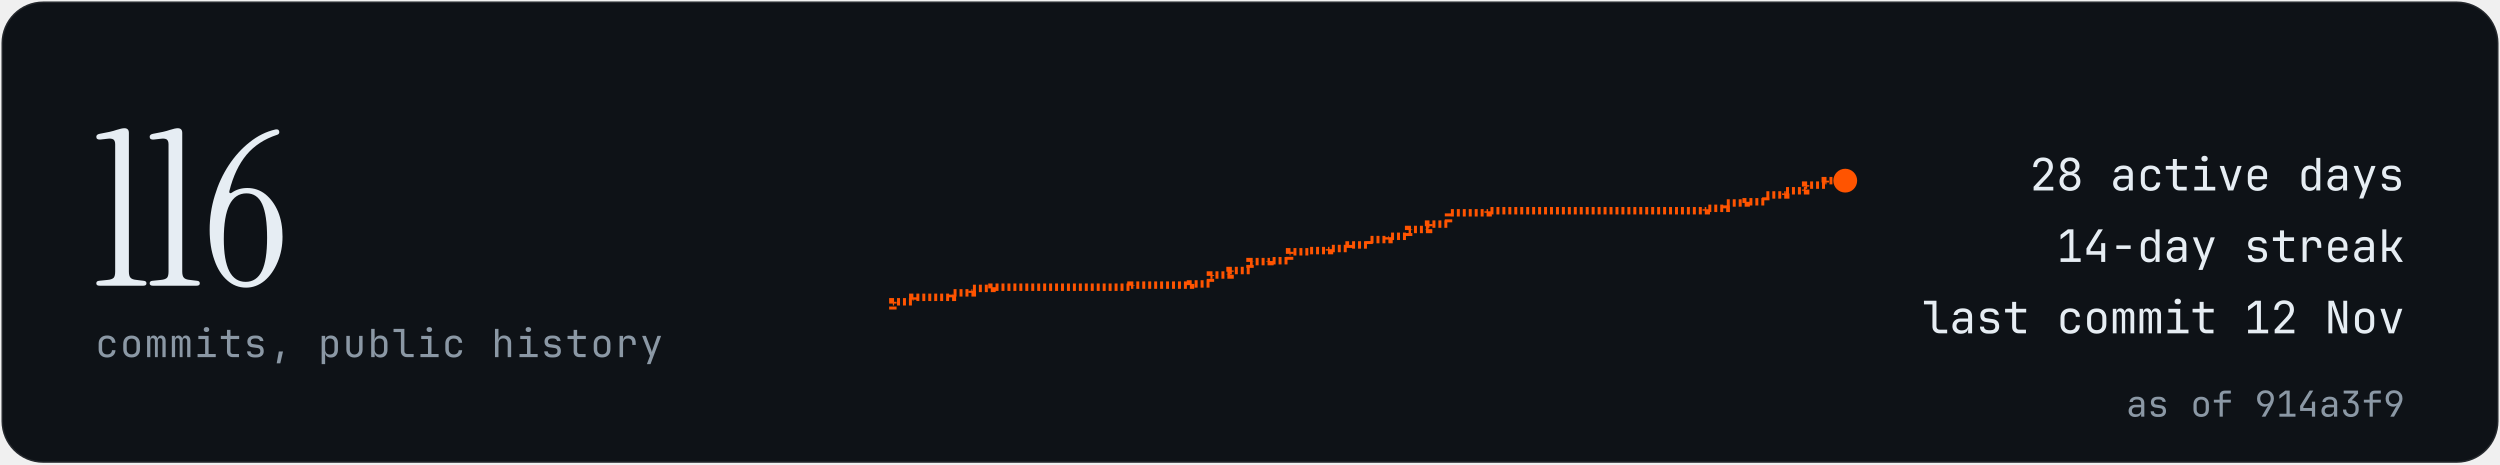
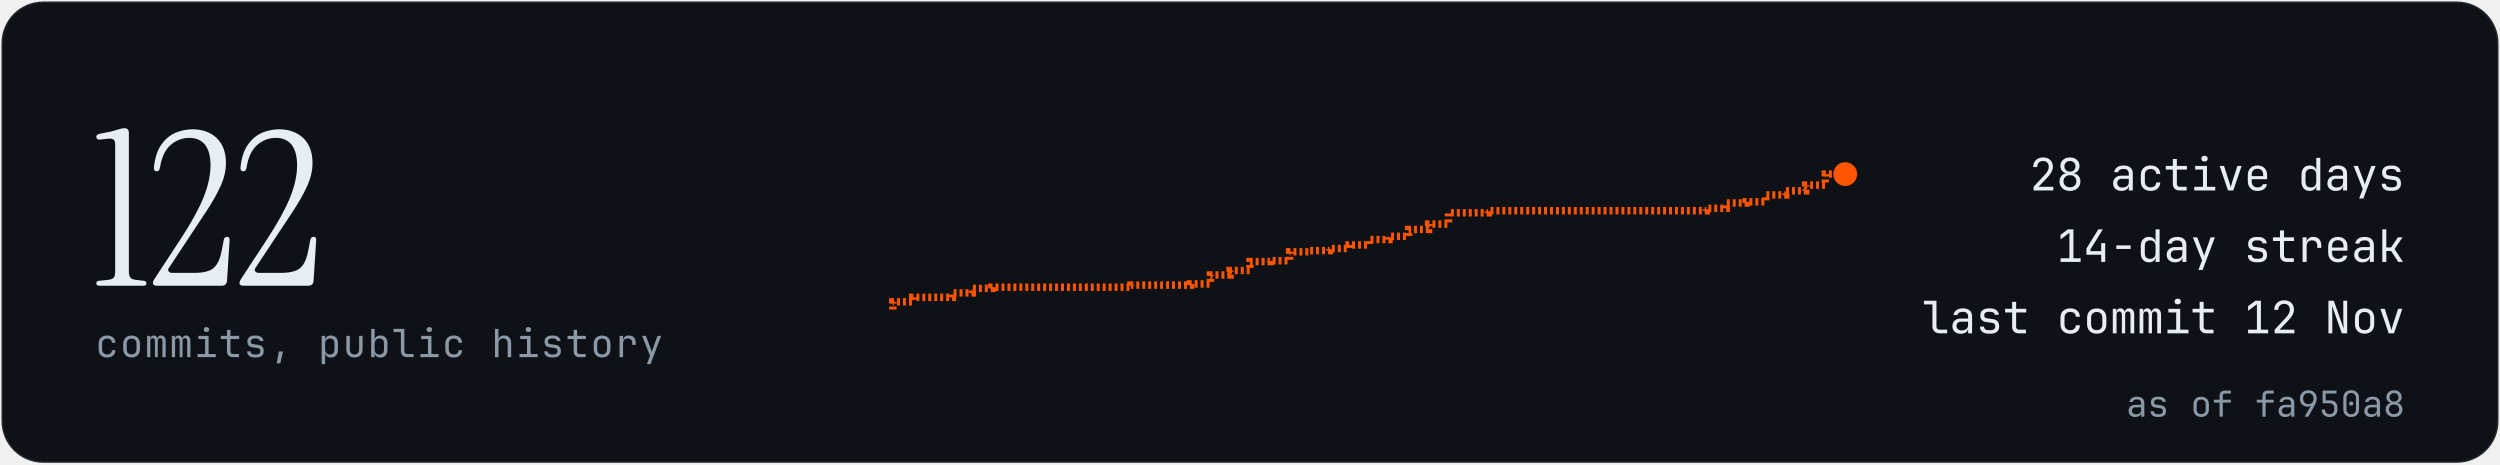
<svg xmlns="http://www.w3.org/2000/svg" viewBox="0 0 840 156" width="840" height="156" role="img" aria-labelledby="cg-title cg-desc">
  <style>.cg-stair{animation:cg-draw 1.6s cubic-bezier(.3,.8,.3,1) both}.cg-bar{transform-box:fill-box;transform-origin:center bottom;animation:cg-rise .4s ease-out both}.cg-flag{animation:cg-fade .4s ease-out 1.6s both}.cg-now-ring{transform-box:fill-box;transform-origin:center;animation:cg-pulse 3.2s ease-out infinite}@keyframes cg-draw{from{stroke-dashoffset:1}to{stroke-dashoffset:0}}@keyframes cg-rise{from{transform:scaleY(0)}to{transform:scaleY(1)}}@keyframes cg-fade{from{opacity:0}to{opacity:1}}@keyframes cg-pulse{from{opacity:.5;transform:scale(1)}to{opacity:0;transform:scale(2.6)}}@media (prefers-reduced-motion:reduce){.cg-stair,.cg-bar,.cg-flag,.cg-now-ring{animation:none}}</style>
  <defs>
    <path id="m44" d="M210 160l 55-306 108 0-70 306-93 0z" />
    <path id="m45" d="M140-290l 0-80 320 0 0 80-320 0z" />
+     <path id="m48" d="M300 10q-101 0-160-59-60-58-60-156l 0-320q 0-98 60-157 59-58 160-58 101 0 161 58 59 59 59 157l 0 320q 0 65-27 113-27 49-76 75-50 27-117 27zM300-67q 60 0 97-39 36-38 36-99l 0-320q 0-61-36-100-37-38-97-38-60 0-96 38-37 39-37 100l 0 320q 0 61 37 99 36 39 96 39zM300-310q-27 0-43-15-17-15-17-43 0-27 17-42 16-14 43-14 27 0 44 14 16 15 16 42 0 28-16 43-17 15-44 15z" />
    <path id="m49" d="M90 0l 0-82 198 0 0-570-198 148 0-103 165-123 123 0 0 648 162 0 0 82-450 0z" />
    <path id="m50" d="M86 0l 0-83 243-260q 53-56 75-100 22-44 22-86 0-60-34-96-35-35-94-35-61 0-96 36-36 37-36 99l-90 0q 3-99 63-157 60-58 159-58 101 0 161 57 59 57 59 155 0 52-28 110-29 58-98 130l-197 206 332 0 0 82-441 0z" />
-     <path id="m51" d="M289 10q-101 0-160-57-59-56-59-153l 90 0q 0 60 35 95 35 35 95 35 60 0 95-35 35-35 35-95l 0-50q 0-60-35-95-35-35-95-35l-79 0 0-78 179-190-300 0 0-82 402 0 0 84-176 187q 90 7 142 62 52 56 52 147l 0 50q 0 97-59 153-60 57-162 57z" />
    <path id="m52" d="M400 0l 0-160-330 0 0-141 266-429 102 0-278 449 0 39 240 0 0-178 90 0 0 420-90 0z" />
+     <path id="m53" d="M294 10q-101 0-160-57-59-56-59-153l 90 0q 0 60 35 95 35 35 95 35 60 0 95-35 35-35 35-95l 0-45q 0-60-34-95-34-35-92-35l-199 0 0-355 389 0 0 82-305 0 2 191 118 0q 101 0 156 55 55 56 55 157l 0 45q 0 97-59 153-60 57-162 57z" />
    <path id="m56" d="M300 10q-69 0-122-27-53-27-82-76-30-48-30-111 0-69 40-119 39-50 105-61l 0-3q-57-13-91-58-34-44-34-102 0-57 27-101 27-43 76-68 48-24 111-24 64 0 112 24 48 25 75 68 27 44 27 101 0 58-34 102-34 45-91 58l 0 3q 66 11 106 61 39 50 39 119 0 63-29 111-30 49-82 76-53 27-123 27zM300-422q 56 0 90-33 34-33 34-86 0-53-34-86-34-33-90-33-55 0-89 33-35 33-35 86 0 53 35 86 34 33 89 33zM300-71q 64 0 104-38 40-37 40-97 0-61-40-99-40-37-104-37-64 0-104 37-40 38-40 99 0 60 40 97 40 38 104 38z" />
    <path id="m57" d="M195 0l 180-313-3-2q-10 16-37 25-27 10-59 10-63 0-110-29-48-28-75-78-27-50-27-116 0-71 30-124 30-53 83-83 53-30 122-30 71 0 124 29 53 30 83 82 30 53 30 122 0 48-18 98-18 51-49 106l-169 303-105 0zM300-350q 65 0 106-43 40-43 40-112 0-69-40-112-41-43-106-43-65 0-105 43-41 43-41 112 0 69 41 112 40 43 105 43z" />
    <path id="m78" d="M90 0l 0-730 120 0 223 625q-2-25-4-62-3-36-4-77-2-40-2-76l 0-410 87 0 0 730-120 0-222-625q 2 24 4 60 2 37 4 77 1 41 1 78l 0 410-87 0z" />
    <path id="m97" d="M252 10q-85 0-135-48-50-47-50-124 0-51 23-89 23-38 64-60 41-21 94-21l 170 0 0-43q 0-107-117-107-52 0-84 19-32 19-34 53l-90 0q 5-65 61-108 55-42 147-42 100 0 154 48 53 48 53 134l 0 378-89 0 0-100-2 0q-8 51-51 80-43 30-114 30zM274-66q 66 0 105-32 39-32 39-87l 0-77-160 0q-44 0-71 26-28 27-28 71 0 46 31 72 30 27 84 27z" />
    <path id="m98" d="M332 10q-62 0-102-31-40-30-47-84l-1 0 0 105-90 0 0-730 90 0 0 160-2 125 1 0q 8-53 49-84 40-31 102-31 83 0 132 55 49 55 49 150l 0 161q 0 94-49 149-49 55-132 55zM302-68q 57 0 89-30 32-30 32-97l 0-160q 0-68-32-98-32-29-89-29-55 0-87 35-33 35-33 97l 0 150q 0 62 33 97 32 35 87 35z" />
    <path id="m99" d="M308 10q-100 0-160-56-60-56-60-154l 0-150q 0-98 60-154 60-56 160-56 95 0 154 51 58 51 61 139l-90 0q-3-53-36-82-33-28-89-28-59 0-94 33-36 34-36 96l 0 151q 0 62 36 96 35 34 94 34 56 0 89-29 33-29 36-81l 90 0q-3 88-61 139-59 51-154 51z" />
    <path id="m100" d="M268 10q-82 0-131-55-50-55-50-149l 0-161q 0-95 49-150 49-55 132-55 62 0 103 31 40 31 48 84l 1 0-2-125 0-160 90 0 0 730-90 0 0-105-1 0q-7 54-47 84-40 31-102 31zM298-68q 56 0 88-35 32-35 32-97l 0-150q 0-62-32-97-32-35-88-35-57 0-89 29-32 30-32 98l 0 160q 0 67 32 97 32 30 89 30z" />
    <path id="m101" d="M300 10q-97 0-156-59-60-58-60-161l 0-130q 0-103 60-162 59-58 156-58 65 0 114 26 48 26 75 73 27 47 27 111l 0 98-344 0 0 52q 0 61 35 96 35 36 93 36 50 0 83-20 32-19 39-52l 90 0q-9 69-67 109-58 41-145 41zM172-322l 256 0 0-28q 0-65-33-101-34-35-95-35-61 0-94 35-34 36-34 101l 0 28z" />
    <path id="m102" d="M215 0l 0-393-160 0 0-82 160 0 0-115q 0-65 41-103 41-37 113-37l 161 0 0 82-161 0q-64 0-64 58l 0 115 225 0 0 82-225 0 0 393-90 0z" />
    <path id="m104" d="M92 0l 0-730 90 0 0 285 1 0q 7-55 45-85 38-30 101-30 83 0 132 51 49 51 49 139l 0 370-90 0 0-355q 0-62-31-96-32-33-86-33-56 0-88 35-33 35-33 99l 0 350-90 0z" />
    <path id="m105" d="M85 0l 0-82 195 0 0-386-175 0 0-82 265 0 0 468 185 0 0 82-470 0zM315-649q-33 0-52-17-19-17-19-46 0-30 19-48 19-17 52-17 33 0 52 17 19 18 19 48 0 29-19 46-19 17-52 17z" />
    <path id="m107" d="M97 0l 0-730 90 0 0 407 105 0 154-227 103 0-177 262 187 288-105 0-160-245-107 0 0 245-90 0z" />
    <path id="m108" d="M380 0q-73 0-116-43-44-42-44-112l 0-493-190 0 0-82 280 0 0 575q 0 34 19 53 19 20 51 20l 170 0 0 82-170 0z" />
    <path id="m109" d="M60 0l 0-550 78 0 0 73 2 0q 5-37 30-60 24-23 62-23 36 0 61 21 25 21 36 57l 1 0q 7-36 32-57 24-21 62-21 53 0 85 39 31 40 31 103l 0 418-84 0 0-419q 0-33-16-53-16-19-44-19-27 0-43 19-16 19-16 52l 0 420-74 0 0-419q 0-33-16-53-16-19-43-19-28 0-44 19-16 19-16 52l 0 420-84 0z" />
    <path id="m111" d="M300 8q-99 0-157-58-59-58-59-162l 0-126q 0-105 58-163 58-57 158-57 100 0 158 57 58 58 58 163l 0 126q 0 104-58 162-59 58-158 58zM300-72q 59 0 93-33 33-33 33-97l 0-146q 0-64-33-97-34-33-93-33-58 0-92 33-34 33-34 97l 0 146q 0 64 34 97 34 33 92 33z" />
    <path id="m112" d="M92 180l 0-730 90 0 0 105 1 0q 7-54 47-85 40-30 102-30 83 0 132 54 49 55 49 150l 0 161q 0 95-49 150-49 55-132 55-62 0-102-31-40-31-47-84l-3 0 2 125 0 160-90 0zM302-68q 57 0 89-30 32-30 32-97l 0-160q 0-68-32-98-32-29-89-29-55 0-87 35-33 35-33 97l 0 150q 0 62 33 97 32 35 87 35z" />
    <path id="m114" d="M112 0l 0-550 90 0 0 105 2 0q 7-53 45-84 38-31 102-31 86 0 133 51 46 52 46 147l 0 47-90 0 0-47q 0-120-117-120-59 0-90 34-31 34-31 98l 0 350-90 0z" />
    <path id="m115" d="M278 8q-92 0-142-42-51-41-51-117l 90 0q 0 38 27 59 27 22 76 22l 44 0q 50 0 78-22 27-22 27-62 0-71-65-80l-152-22q-56-8-87-47-31-38-31-101 0-72 50-113 49-41 136-41l 44 0q 80 0 131 39 50 40 54 104l-91 0q-2-29-27-48-26-19-67-19l-44 0q-46 0-72 21-26 21-26 57 0 58 53 66l 142 20q 140 20 140 164 0 77-50 119-51 43-143 43l-44 0z" />
    <path id="m116" d="M355 0q-68 0-109-40-41-39-41-105l 0-323-158 0 0-82 158 0 0-155 90 0 0 155 225 0 0 82-225 0 0 323q 0 28 17 45 16 18 43 18l 160 0 0 82-160 0z" />
    <path id="m117" d="M299 10q-95 0-152-57-57-56-57-153l 0-350 90 0 0 350q 0 60 32 95 32 36 87 36 56 0 89-36 32-35 32-95l 0-350 90 0 0 350q 0 97-58 153-58 57-153 57z" />
    <path id="m118" d="M241 0l-187-550 97 0 120 370q 11 33 19 63 8 31 12 48 5-17 12-48 7-30 17-63l 120-370 95 0-187 550-118 0z" />
    <path id="m121" d="M178 180l 81-214-205-516 97 0 130 340q 8 20 15 42 7 22 10 38 3-16 10-38 7-22 14-42l 121-340 95 0-274 730-94 0z" />
    <path id="d49" d="M20 0q-15 0-15-11 0-11 13-12l 39-4q 21-2 29-10 7-8 7-29l 0-594q 0-17-9-23-10-5-25-3l-36 4q-18 1-18-13 0-11 16-14 53-9 78-18 25-8 37-8 21 0 21 22l 0 647q 0 21 8 29 7 8 28 10l 33 4q 13 1 13 12 0 11-15 11l-204 0z" />
-     <path id="d54" d="M206 9q-50 0-88-34-39-34-60-95-22-61-22-141 0-82 24-160 23-77 65-141 42-64 98-108 55-44 119-59 10-2 15 2 4 4 4 10 0 10-11 13-88 29-142 93-54 65-80 169-2 7 2 9 3 3 9-1 31-22 73-22 47 0 84 29 37 30 59 81 21 51 21 117 0 65-23 119-23 55-61 87-39 32-86 32zM204-18q 51 0 76-51 24-50 24-155 0-107-23-157-23-50-73-50-106 0-106 213 0 200 102 200z" />
+     <path id="d50" d="M38 0q-18 0-18-13 0-7 7-18l 120-183q 75-114 109-197 33-82 33-151 0-62-25-95-26-33-74-33-48 0-87 33-39 34-50 107-3 16-15 16-15 0-13-20 7-66 35-105 27-38 66-55 39-16 79-16 69 0 113 41 43 42 43 116 0 52-24 106-25 55-67 119-43 65-98 148l-78 118q-6 9 0 15 5 7 15 7l 107 0q 38 0 63-9 25-8 40-32 15-23 23-67l 9-47q 3-13 15-13 14 0 12 17l-12 188q-2 23-25 23l-303 0z" />
  </defs>
  <rect x="0.5" y="0.5" width="839" height="155" rx="14" fill="#0E1217" stroke="#FFFFFF" stroke-width="1" stroke-opacity="0.1" />
-   <g class="cg-text-group" data-name="commit-total" data-font="display" data-size="72" fill="#E6EDF3" data-bbox="32.4 43.1 62.6 53.6">
-     <g class="cg-run" data-bbox="32.4 43.1 62.6 53.6" transform="translate(32 96)scale(0.072)">
+   <g class="cg-text-group" data-name="commit-total" data-font="display" data-size="72" fill="#E6EDF3" data-bbox="32.4 43.1 74 52.9">
+     <g class="cg-run" data-bbox="32.4 43.1 74 52.9" transform="translate(32 96)scale(0.072)">
      <g fill="#E6EDF3">
        <use href="#d49" />
-         <use href="#d49" x="249" />
-         <use href="#d54" x="498" />
+         <use href="#d50" x="249" />
+         <use href="#d50" x="653" />
      </g>
    </g>
  </g>
  <g class="cg-text-group" data-name="commit-caption" data-font="mono" data-size="13" fill="#8B98A5" data-bbox="33.1 109.9 189 12.4">
    <g class="cg-run" data-bbox="33.1 109.9 189 12.4" transform="translate(32 120)scale(0.013)">
      <g fill="#8B98A5">
        <use href="#m99" />
        <use href="#m111" x="640" />
        <use href="#m109" x="1280" />
        <use href="#m109" x="1920" />
        <use href="#m105" x="2560" />
        <use href="#m116" x="3200" />
        <use href="#m115" x="3840" />
        <use href="#m44" x="4480" />
        <use href="#m112" x="5760" />
        <use href="#m117" x="6400" />
        <use href="#m98" x="7040" />
        <use href="#m108" x="7680" />
        <use href="#m105" x="8320" />
        <use href="#m99" x="8960" />
        <use href="#m104" x="10240" />
        <use href="#m105" x="10880" />
        <use href="#m115" x="11520" />
        <use href="#m116" x="12160" />
        <use href="#m111" x="12800" />
        <use href="#m114" x="13440" />
        <use href="#m121" x="14080" />
      </g>
    </g>
  </g>
  <g class="cg-text-group" data-name="stats" data-font="mono" data-size="15" fill="#E6EDF3" data-bbox="646.5 52.3 160.9 59.8">
    <g class="cg-run" data-bbox="683.1 52.3 123.6 14.4" transform="translate(682 64)scale(0.015)">
      <g fill="#E6EDF3">
        <use href="#m50" />
        <use href="#m56" x="600" />
        <use href="#m97" x="1800" />
        <use href="#m99" x="2400" />
        <use href="#m116" x="3000" />
        <use href="#m105" x="3600" />
        <use href="#m118" x="4200" />
        <use href="#m101" x="4800" />
        <use href="#m100" x="6000" />
        <use href="#m97" x="6600" />
        <use href="#m121" x="7200" />
        <use href="#m115" x="7800" />
      </g>
    </g>
    <g class="cg-run" data-bbox="692.4 77.1 115 13.7" transform="translate(691 88)scale(0.015)">
      <g fill="#E6EDF3">
        <use href="#m49" />
        <use href="#m52" x="600" />
        <use href="#m45" x="1200" />
        <use href="#m100" x="1800" />
        <use href="#m97" x="2400" />
        <use href="#m121" x="3000" />
        <use href="#m115" x="4200" />
        <use href="#m116" x="4800" />
        <use href="#m114" x="5400" />
        <use href="#m101" x="6000" />
        <use href="#m97" x="6600" />
        <use href="#m107" x="7200" />
      </g>
    </g>
    <g class="cg-run" data-bbox="646.5 100.3 160.7 11.8" transform="translate(646 112)scale(0.015)">
      <g fill="#E6EDF3">
        <use href="#m108" />
        <use href="#m97" x="600" />
        <use href="#m115" x="1200" />
        <use href="#m116" x="1800" />
        <use href="#m99" x="3000" />
        <use href="#m111" x="3600" />
        <use href="#m109" x="4200" />
        <use href="#m109" x="4800" />
        <use href="#m105" x="5400" />
        <use href="#m116" x="6000" />
        <use href="#m49" x="7200" />
        <use href="#m50" x="7800" />
        <use href="#m78" x="9000" />
        <use href="#m111" x="9600" />
        <use href="#m118" x="10200" />
      </g>
    </g>
  </g>
-   <path d="M300 104L300 104L300 101.4L306.7 101.4L306.7 101.4L306.7 99.9L313.3 99.9L320 99.9L320 99.9L320 98.4L326.7 98.4L326.7 98.4L326.7 96.9L333.3 96.9L333.3 96.9L333.3 96.5L340 96.5L346.7 96.5L353.3 96.5L360 96.5L366.7 96.5L373.3 96.5L380 96.5L380 96.5L380 95.8L386.7 95.8L393.3 95.8L400 95.8L400 95.8L400 95.4L406.7 95.4L406.7 95.4L406.7 92.4L413.3 92.4L413.3 92.4L413.3 90.9L420 90.9L420 90.9L420 87.9L426.7 87.9L426.7 87.9L426.7 87.6L433.3 87.6L433.3 87.6L433.3 84.6L440 84.6L440 84.6L440 84.2L446.7 84.2L446.7 84.2L446.7 83.5L453.3 83.5L453.3 83.5L453.3 82.3L460 82.3L460 82.3L460 80.5L466.7 80.5L466.7 80.5L466.7 79.4L473.3 79.4L473.3 79.4L473.3 77.1L480 77.1L480 77.1L480 75.3L486.7 75.3L486.7 75.3L486.7 71.5L493.3 71.5L500 71.5L500 71.5L500 70.8L506.7 70.8L513.3 70.8L520 70.8L526.7 70.8L533.3 70.8L540 70.8L546.7 70.8L553.3 70.8L560 70.8L566.7 70.8L573.3 70.8L573.3 70.8L573.3 70L580 70L580 70L580 68.2L586.7 68.2L586.7 68.2L586.7 67.8L593.3 67.8L593.3 67.8L593.3 65.5L600 65.5L600 65.5L600 64.1L606.7 64.1L606.7 64.1L606.7 62.2L613.3 62.2L613.3 62.2L613.3 60.7L620 60.7" fill="none" stroke="#FF5400" stroke-width="2.5" class="cg-stair" pathLength="1" stroke-dasharray="1" stroke-dashoffset="0" />
-   <circle class="dm dm-now-dot" cx="620" cy="60.7" r="3.5" fill="#FF5400" stroke="#FF5400" stroke-width="1" />
+   <path d="M300 104L300 104L300 101.4L306.7 101.4L306.7 101.4L306.7 99.9L313.3 99.9L320 99.9L320 99.9L320 98.4L326.7 98.4L326.7 98.4L326.7 96.9L333.3 96.9L333.3 96.9L333.3 96.5L340 96.5L346.7 96.5L353.3 96.5L360 96.5L366.7 96.5L373.3 96.5L380 96.5L380 96.5L380 95.8L386.7 95.8L393.3 95.8L400 95.8L400 95.8L400 95.4L406.7 95.4L406.7 95.4L406.7 92.4L413.3 92.4L413.3 92.4L413.3 90.9L420 90.9L420 90.9L420 87.9L426.7 87.9L426.7 87.9L426.7 87.6L433.3 87.6L433.3 87.6L433.3 84.6L440 84.6L440 84.6L440 84.2L446.7 84.2L446.7 84.2L446.7 83.5L453.3 83.5L453.3 83.5L453.3 82.3L460 82.3L460 82.3L460 80.5L466.7 80.5L466.7 80.5L466.7 79.4L473.3 79.4L473.3 79.4L473.3 77.1L480 77.1L480 77.1L480 75.3L486.7 75.3L486.7 75.3L486.7 71.5L493.3 71.5L500 71.5L500 71.5L500 70.8L506.7 70.8L513.3 70.8L520 70.8L526.7 70.8L533.3 70.8L540 70.8L546.7 70.8L553.3 70.8L560 70.8L566.7 70.8L573.3 70.8L573.3 70.8L573.3 70L580 70L580 70L580 68.2L586.7 68.2L586.7 68.2L586.7 67.8L593.3 67.8L593.3 67.8L593.3 65.5L600 65.5L600 65.5L600 64.1L606.7 64.1L606.7 64.1L606.7 62.2L613.3 62.2L613.3 62.2L613.3 58.5L620 58.5" fill="none" stroke="#FF5400" stroke-width="2.5" class="cg-stair" pathLength="1" stroke-dasharray="1" stroke-dashoffset="0" />
+   <circle class="dm dm-now-dot" cx="620" cy="58.5" r="3.5" fill="#FF5400" stroke="#FF5400" stroke-width="1" />
  <g class="cg-text-group" data-name="stamp" data-font="mono" data-size="12" fill="#8B98A5" data-bbox="715.2 131.1 92 9">
    <g class="cg-run" data-bbox="715.2 131.1 92 9" transform="translate(714.4 140)scale(0.012)">
      <g fill="#8B98A5">
        <use href="#m97" />
        <use href="#m115" x="600" />
        <use href="#m111" x="1800" />
        <use href="#m102" x="2400" />
-         <use href="#m57" x="3600" />
-         <use href="#m49" x="4200" />
-         <use href="#m52" x="4800" />
-         <use href="#m97" x="5400" />
-         <use href="#m51" x="6000" />
-         <use href="#m102" x="6600" />
-         <use href="#m57" x="7200" />
+         <use href="#m102" x="3600" />
+         <use href="#m97" x="4200" />
+         <use href="#m57" x="4800" />
+         <use href="#m53" x="5400" />
+         <use href="#m48" x="6000" />
+         <use href="#m97" x="6600" />
+         <use href="#m56" x="7200" />
      </g>
    </g>
  </g>
</svg>
